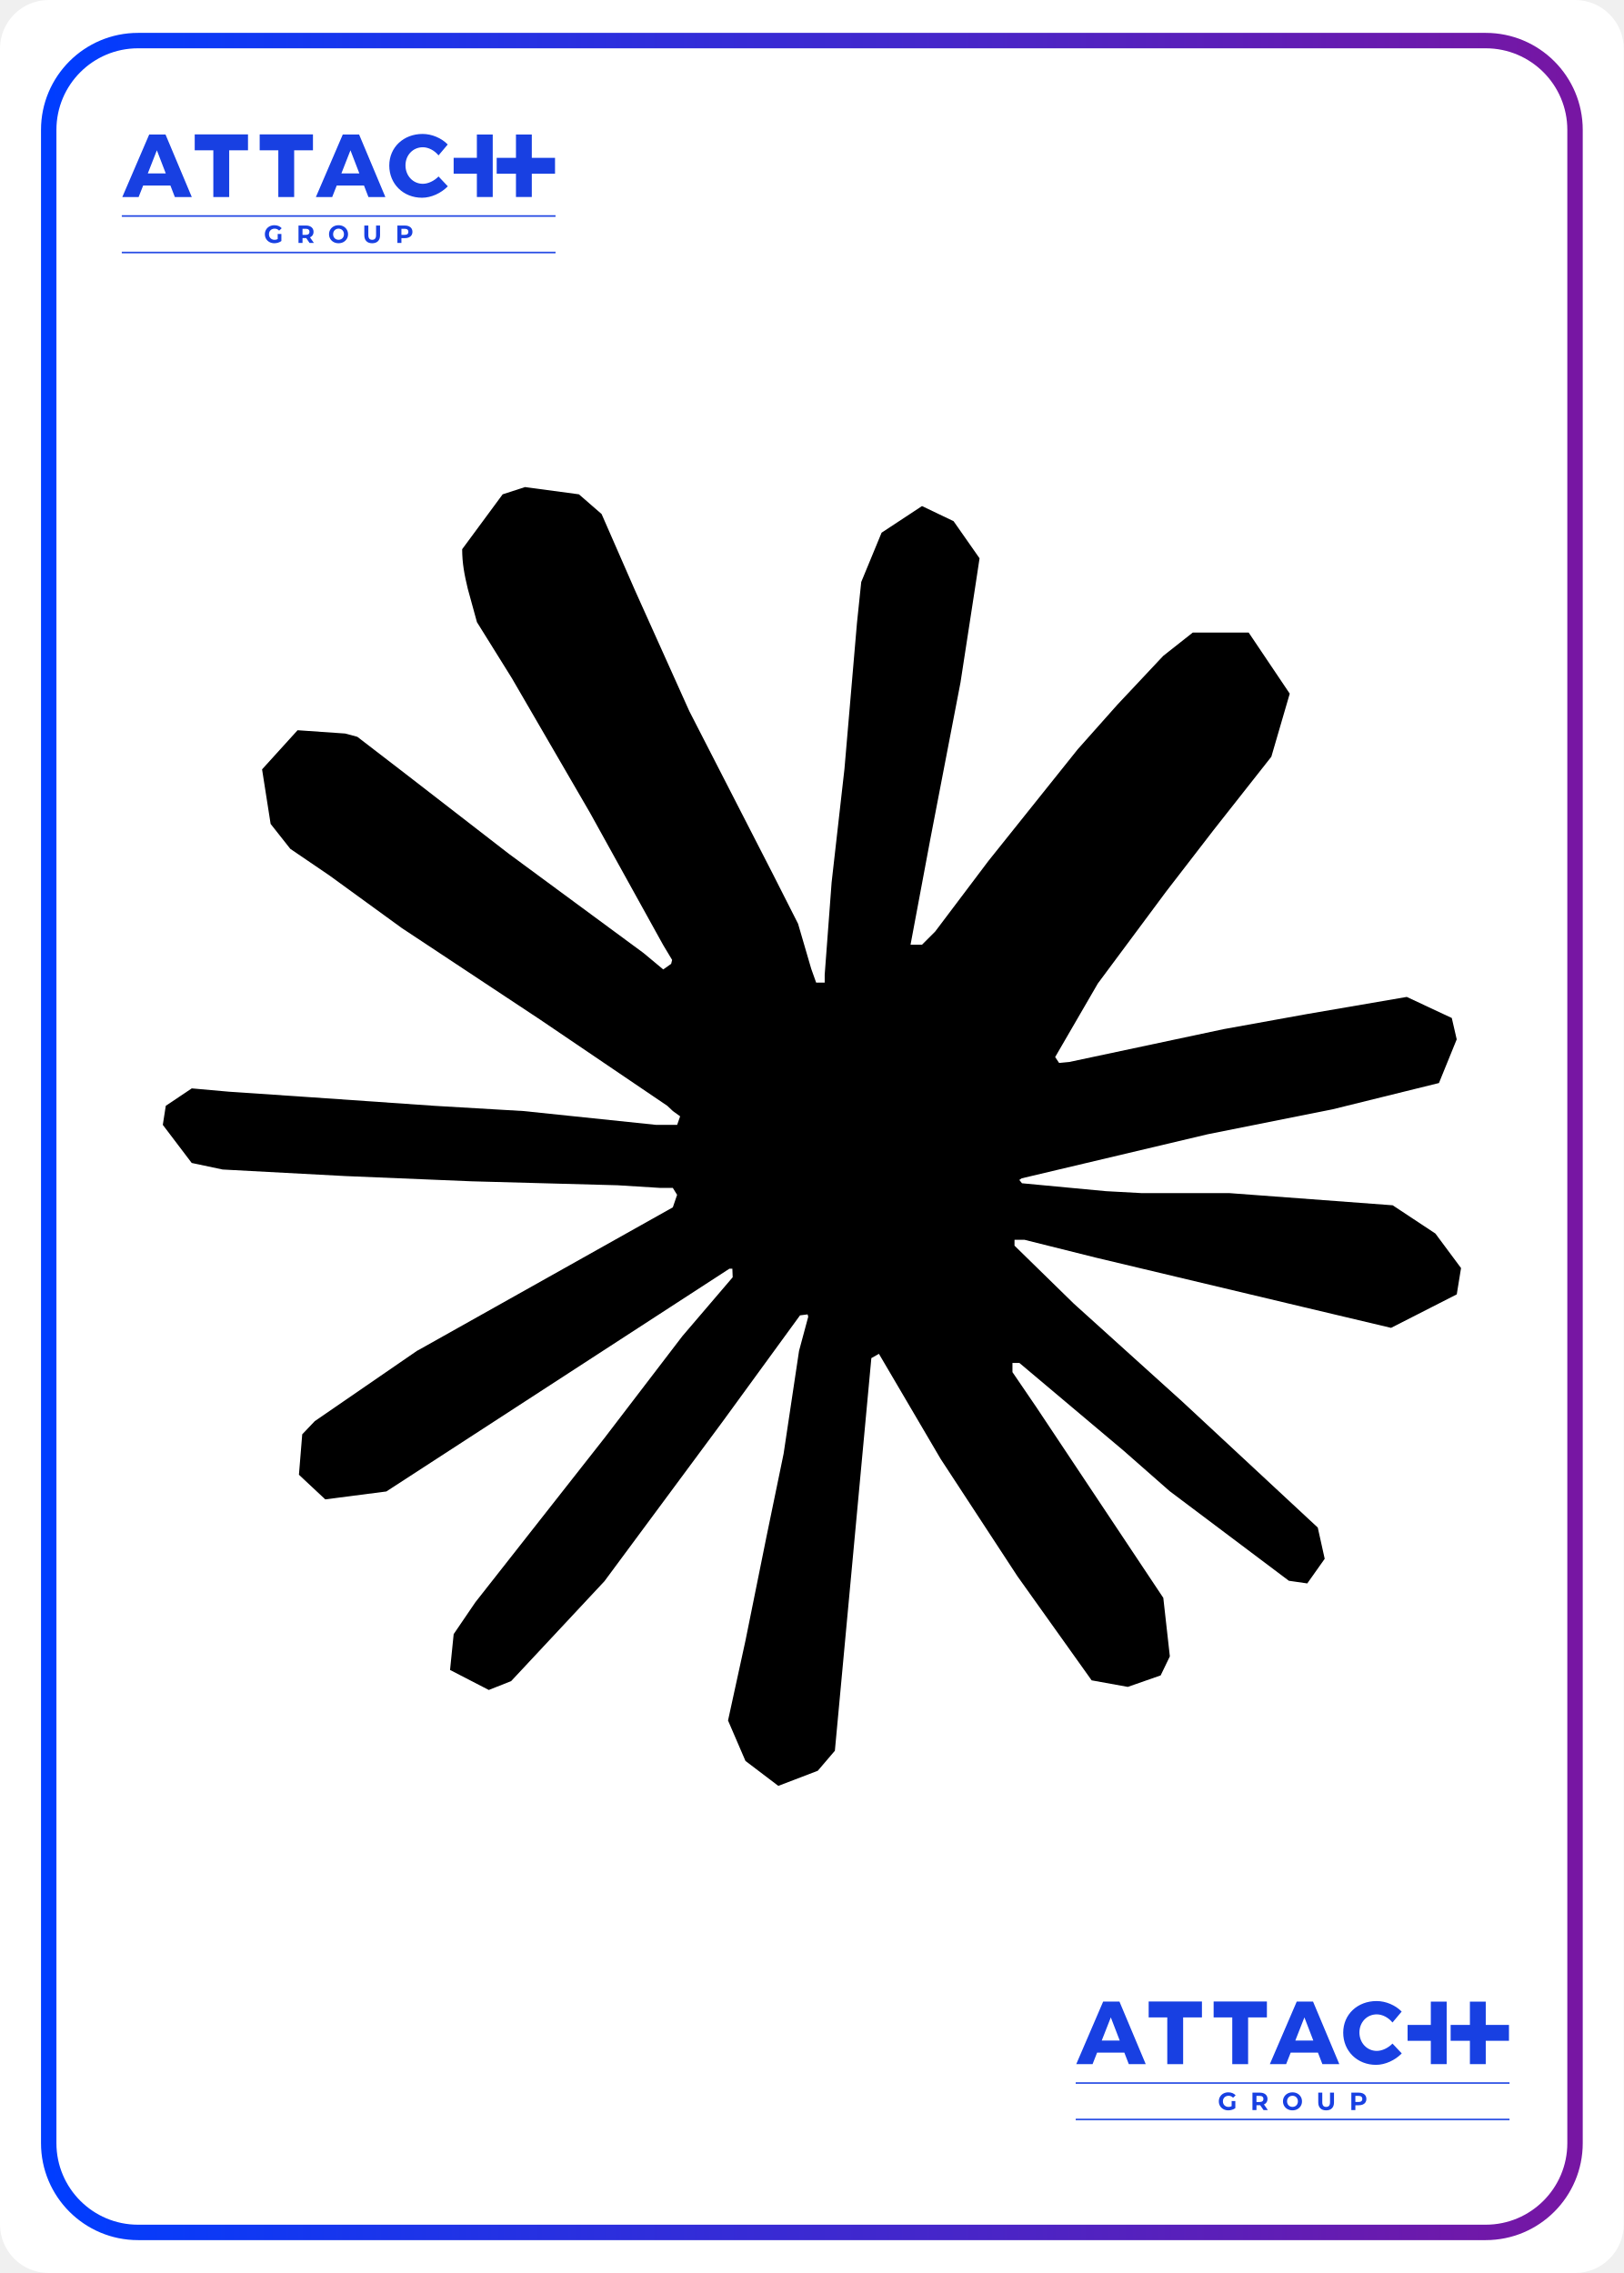
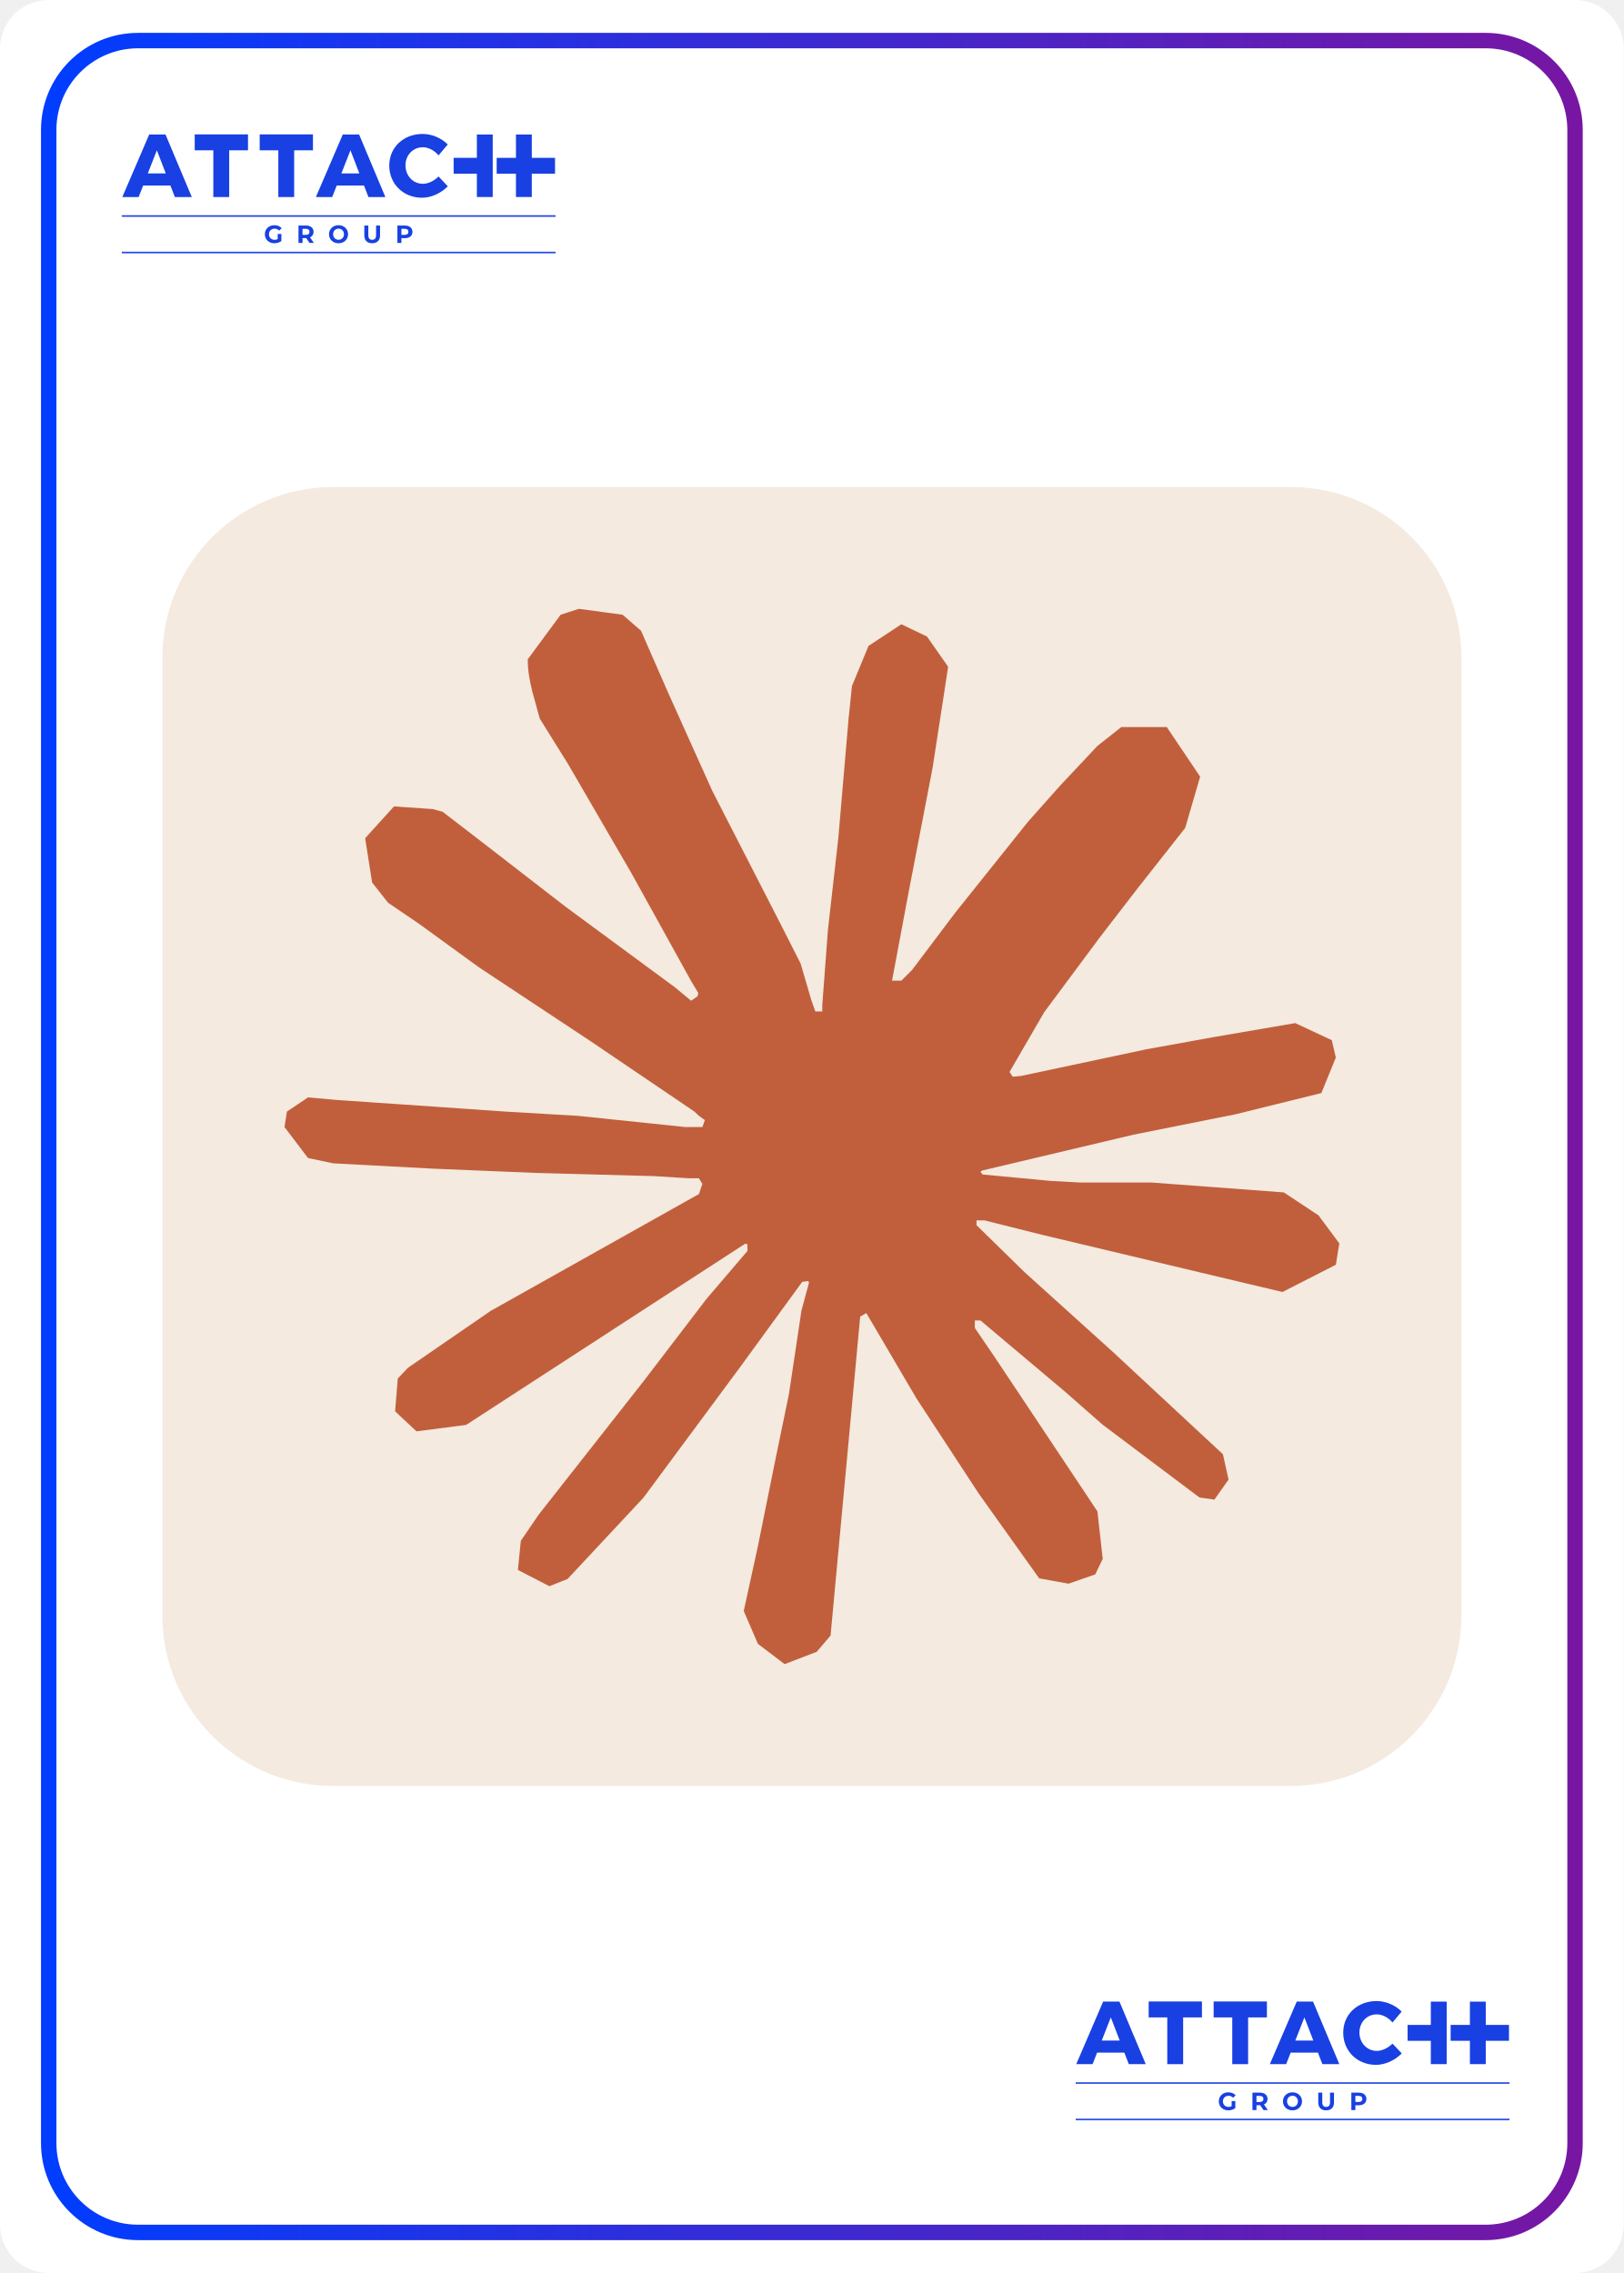
<svg xmlns="http://www.w3.org/2000/svg" viewBox="0 0 400 560" width="600" height="840" role="img">
  <defs>
    <filter id="mono" color-interpolation-filters="sRGB">
      <feColorMatrix type="matrix" values="0 0 0 0 0 0 0 0 0 0 0 0 0 0 0 0 0 0 1 0" />
    </filter>
    <linearGradient id="card-border" x1="0" y1="0" x2="1" y2="0">
      <stop stop-color="#003dff" />
      <stop offset="1" stop-color="#7716a3" />
    </linearGradient>
  </defs>
  <rect width="400" height="560" rx="12" fill="white" />
  <rect x="12" y="10" width="376" height="540" rx="22" fill="none" stroke="url(#card-border)" stroke-width="3.8" />
  <g transform="translate(30 33) scale(.65)">
    <path d="M59.097 37.906H60.489V40.584C60.131 40.856 59.719 41.063 59.249 41.208C58.779 41.353 58.305 41.426 57.827 41.426C57.144 41.426 56.529 41.281 55.983 40.987C55.437 40.693 55.01 40.29 54.699 39.771C54.388 39.252 54.232 38.665 54.232 38.011C54.232 37.358 54.388 36.771 54.699 36.252C55.01 35.733 55.44 35.327 55.99 35.036C56.54 34.742 57.162 34.597 57.853 34.597C58.428 34.597 58.952 34.695 59.422 34.891C59.892 35.087 60.287 35.37 60.609 35.74L59.632 36.647C59.162 36.15 58.594 35.903 57.929 35.903C57.509 35.903 57.137 35.99 56.811 36.168C56.486 36.346 56.232 36.593 56.048 36.912C55.867 37.231 55.777 37.602 55.777 38.015C55.777 38.429 55.867 38.788 56.048 39.111C56.229 39.43 56.482 39.681 56.804 39.862C57.126 40.044 57.495 40.131 57.907 40.131C58.344 40.131 58.739 40.036 59.093 39.847V37.914L59.097 37.906Z" fill="#1840e2" />
    <path d="M71.168 41.313L69.899 39.474H68.499V41.313H66.977V34.709H69.826C70.409 34.709 70.915 34.807 71.346 35.003C71.776 35.199 72.105 35.475 72.336 35.834C72.568 36.194 72.684 36.618 72.684 37.108C72.684 37.598 72.568 38.022 72.333 38.378C72.098 38.733 71.765 39.006 71.331 39.194L72.807 41.317H71.172L71.168 41.313ZM70.781 36.252C70.543 36.052 70.195 35.954 69.736 35.954H68.496V38.255H69.736C70.192 38.255 70.543 38.153 70.781 37.953C71.02 37.754 71.139 37.471 71.139 37.104C71.139 36.738 71.02 36.447 70.781 36.252Z" fill="#1840e2" />
    <path d="M80.301 40.983C79.751 40.689 79.324 40.279 79.013 39.761C78.702 39.242 78.547 38.657 78.547 38.011C78.547 37.366 78.702 36.782 79.013 36.263C79.324 35.744 79.751 35.337 80.301 35.04C80.851 34.746 81.466 34.597 82.149 34.597C82.833 34.597 83.447 34.746 83.993 35.04C84.54 35.334 84.966 35.744 85.281 36.263C85.596 36.782 85.751 37.366 85.751 38.011C85.751 38.657 85.596 39.242 85.281 39.761C84.966 40.279 84.54 40.686 83.993 40.983C83.447 41.277 82.833 41.426 82.149 41.426C81.466 41.426 80.851 41.277 80.301 40.983ZM83.201 39.855C83.516 39.677 83.762 39.427 83.939 39.104C84.117 38.784 84.207 38.418 84.207 38.008C84.207 37.598 84.117 37.235 83.939 36.912C83.762 36.593 83.516 36.343 83.201 36.161C82.887 35.983 82.536 35.892 82.149 35.892C81.762 35.892 81.408 35.983 81.097 36.161C80.782 36.339 80.536 36.589 80.359 36.912C80.182 37.231 80.091 37.598 80.091 38.008C80.091 38.418 80.182 38.781 80.359 39.104C80.536 39.423 80.782 39.673 81.097 39.855C81.411 40.033 81.762 40.123 82.149 40.123C82.536 40.123 82.887 40.033 83.201 39.855Z" fill="#1840e2" />
    <path d="M92.703 40.642C92.178 40.12 91.918 39.376 91.918 38.407V34.709H93.441V38.349C93.441 39.532 93.929 40.123 94.909 40.123C95.386 40.123 95.748 39.982 96.001 39.695C96.251 39.408 96.377 38.962 96.377 38.352V34.713H97.882V38.41C97.882 39.379 97.621 40.123 97.097 40.646C96.573 41.168 95.842 41.429 94.902 41.429C93.961 41.429 93.231 41.168 92.706 40.646L92.703 40.642Z" fill="#1840e2" />
    <path d="M108.826 35.004C109.256 35.2 109.585 35.475 109.817 35.835C110.048 36.194 110.164 36.618 110.164 37.108C110.164 37.598 110.048 38.015 109.817 38.378C109.585 38.741 109.253 39.017 108.826 39.209C108.396 39.401 107.889 39.496 107.307 39.496H105.98V41.317H104.457V34.713H107.307C107.889 34.713 108.396 34.811 108.826 35.007V35.004ZM108.265 37.95C108.504 37.75 108.623 37.471 108.623 37.105C108.623 36.738 108.504 36.448 108.265 36.252C108.027 36.052 107.679 35.954 107.22 35.954H105.98V38.248H107.22C107.676 38.248 108.027 38.15 108.265 37.95Z" fill="#1840e2" />
    <path d="M8.102 19.546L6.38 23.915H0.199L10.395 0.203H16.572L26.532 23.915H20.116L18.427 19.546H8.094H8.102ZM13.299 6.197L9.856 14.971H16.677L13.299 6.197Z" fill="#1840e2" />
    <path d="M81.465 19.546L79.744 23.915H73.566L83.762 0.203H89.939L99.899 23.915H93.483L91.794 19.546H81.462H81.465ZM86.666 6.197L83.223 14.971H90.044L86.666 6.197Z" fill="#1840e2" />
    <path d="M123.527 3.995L120.048 8.128C118.496 6.23 116.2 5.044 114.106 5.044C110.359 5.044 107.52 8.026 107.52 11.919C107.52 15.813 110.355 18.897 114.106 18.897C116.098 18.897 118.395 17.812 120.048 16.118L123.559 19.844C121.028 22.453 117.277 24.18 113.802 24.18C106.677 24.18 101.375 18.93 101.375 11.985C101.375 5.04 106.814 0 114.008 0C117.52 0 121.165 1.557 123.531 3.995H123.527Z" fill="#1840e2" />
    <path d="M72.455 0.167V6.201H65.331V23.915H59.327V6.201H52.264V0.167H72.455Z" fill="#1840e2" />
    <path d="M47.834 0.167V6.201H40.709V23.915H34.695V6.201H27.643V0.167H47.834Z" fill="#1840e2" />
    <path d="M140.586 23.904H134.578V15.072H125.775V9.049H134.578V0.214H140.586V23.904Z" fill="#1840e2" />
    <path d="M164.196 9.049L164.2 15.072H155.397V23.904H149.39V15.072H142.088V9.049H149.39V0.214H155.397V9.049H164.196Z" fill="#1840e2" />
    <path d="M164.299 30.916V31.28H0.1V30.916H164.299Z" fill="#1840e2" stroke="#1840e2" stroke-width="0.2" />
    <path d="M164.299 44.737V45.101H0.1V44.737H164.299Z" fill="#1840e2" stroke="#1840e2" stroke-width="0.2" />
  </g>
  <g transform="translate(265 493) scale(.65)">
    <path d="M59.097 37.906H60.489V40.584C60.131 40.856 59.719 41.063 59.249 41.208C58.779 41.353 58.305 41.426 57.827 41.426C57.144 41.426 56.529 41.281 55.983 40.987C55.437 40.693 55.01 40.29 54.699 39.771C54.388 39.252 54.232 38.665 54.232 38.011C54.232 37.358 54.388 36.771 54.699 36.252C55.01 35.733 55.44 35.327 55.99 35.036C56.54 34.742 57.162 34.597 57.853 34.597C58.428 34.597 58.952 34.695 59.422 34.891C59.892 35.087 60.287 35.37 60.609 35.74L59.632 36.647C59.162 36.15 58.594 35.903 57.929 35.903C57.509 35.903 57.137 35.99 56.811 36.168C56.486 36.346 56.232 36.593 56.048 36.912C55.867 37.231 55.777 37.602 55.777 38.015C55.777 38.429 55.867 38.788 56.048 39.111C56.229 39.43 56.482 39.681 56.804 39.862C57.126 40.044 57.495 40.131 57.907 40.131C58.344 40.131 58.739 40.036 59.093 39.847V37.914L59.097 37.906Z" fill="#1840e2" />
    <path d="M71.168 41.313L69.899 39.474H68.499V41.313H66.977V34.709H69.826C70.409 34.709 70.915 34.807 71.346 35.003C71.776 35.199 72.105 35.475 72.336 35.834C72.568 36.194 72.684 36.618 72.684 37.108C72.684 37.598 72.568 38.022 72.333 38.378C72.098 38.733 71.765 39.006 71.331 39.194L72.807 41.317H71.172L71.168 41.313ZM70.781 36.252C70.543 36.052 70.195 35.954 69.736 35.954H68.496V38.255H69.736C70.192 38.255 70.543 38.153 70.781 37.953C71.02 37.754 71.139 37.471 71.139 37.104C71.139 36.738 71.02 36.447 70.781 36.252Z" fill="#1840e2" />
    <path d="M80.301 40.983C79.751 40.689 79.324 40.279 79.013 39.761C78.702 39.242 78.547 38.657 78.547 38.011C78.547 37.366 78.702 36.782 79.013 36.263C79.324 35.744 79.751 35.337 80.301 35.04C80.851 34.746 81.466 34.597 82.149 34.597C82.833 34.597 83.447 34.746 83.993 35.04C84.54 35.334 84.966 35.744 85.281 36.263C85.596 36.782 85.751 37.366 85.751 38.011C85.751 38.657 85.596 39.242 85.281 39.761C84.966 40.279 84.54 40.686 83.993 40.983C83.447 41.277 82.833 41.426 82.149 41.426C81.466 41.426 80.851 41.277 80.301 40.983ZM83.201 39.855C83.516 39.677 83.762 39.427 83.939 39.104C84.117 38.784 84.207 38.418 84.207 38.008C84.207 37.598 84.117 37.235 83.939 36.912C83.762 36.593 83.516 36.343 83.201 36.161C82.887 35.983 82.536 35.892 82.149 35.892C81.762 35.892 81.408 35.983 81.097 36.161C80.782 36.339 80.536 36.589 80.359 36.912C80.182 37.231 80.091 37.598 80.091 38.008C80.091 38.418 80.182 38.781 80.359 39.104C80.536 39.423 80.782 39.673 81.097 39.855C81.411 40.033 81.762 40.123 82.149 40.123C82.536 40.123 82.887 40.033 83.201 39.855Z" fill="#1840e2" />
    <path d="M92.703 40.642C92.178 40.12 91.918 39.376 91.918 38.407V34.709H93.441V38.349C93.441 39.532 93.929 40.123 94.909 40.123C95.386 40.123 95.748 39.982 96.001 39.695C96.251 39.408 96.377 38.962 96.377 38.352V34.713H97.882V38.41C97.882 39.379 97.621 40.123 97.097 40.646C96.573 41.168 95.842 41.429 94.902 41.429C93.961 41.429 93.231 41.168 92.706 40.646L92.703 40.642Z" fill="#1840e2" />
    <path d="M108.826 35.004C109.256 35.2 109.585 35.475 109.817 35.835C110.048 36.194 110.164 36.618 110.164 37.108C110.164 37.598 110.048 38.015 109.817 38.378C109.585 38.741 109.253 39.017 108.826 39.209C108.396 39.401 107.889 39.496 107.307 39.496H105.98V41.317H104.457V34.713H107.307C107.889 34.713 108.396 34.811 108.826 35.007V35.004ZM108.265 37.95C108.504 37.75 108.623 37.471 108.623 37.105C108.623 36.738 108.504 36.448 108.265 36.252C108.027 36.052 107.679 35.954 107.22 35.954H105.98V38.248H107.22C107.676 38.248 108.027 38.15 108.265 37.95Z" fill="#1840e2" />
    <path d="M8.102 19.546L6.38 23.915H0.199L10.395 0.203H16.572L26.532 23.915H20.116L18.427 19.546H8.094H8.102ZM13.299 6.197L9.856 14.971H16.677L13.299 6.197Z" fill="#1840e2" />
    <path d="M81.465 19.546L79.744 23.915H73.566L83.762 0.203H89.939L99.899 23.915H93.483L91.794 19.546H81.462H81.465ZM86.666 6.197L83.223 14.971H90.044L86.666 6.197Z" fill="#1840e2" />
    <path d="M123.527 3.995L120.048 8.128C118.496 6.23 116.2 5.044 114.106 5.044C110.359 5.044 107.52 8.026 107.52 11.919C107.52 15.813 110.355 18.897 114.106 18.897C116.098 18.897 118.395 17.812 120.048 16.118L123.559 19.844C121.028 22.453 117.277 24.18 113.802 24.18C106.677 24.18 101.375 18.93 101.375 11.985C101.375 5.04 106.814 0 114.008 0C117.52 0 121.165 1.557 123.531 3.995H123.527Z" fill="#1840e2" />
    <path d="M72.455 0.167V6.201H65.331V23.915H59.327V6.201H52.264V0.167H72.455Z" fill="#1840e2" />
    <path d="M47.834 0.167V6.201H40.709V23.915H34.695V6.201H27.643V0.167H47.834Z" fill="#1840e2" />
    <path d="M140.586 23.904H134.578V15.072H125.775V9.049H134.578V0.214H140.586V23.904Z" fill="#1840e2" />
    <path d="M164.196 9.049L164.2 15.072H155.397V23.904H149.39V15.072H142.088V9.049H149.39V0.214H155.397V9.049H164.196Z" fill="#1840e2" />
    <path d="M164.299 30.916V31.28H0.1V30.916H164.299Z" fill="#1840e2" stroke="#1840e2" stroke-width="0.2" />
    <path d="M164.299 44.737V45.101H0.1V44.737H164.299Z" fill="#1840e2" stroke="#1840e2" stroke-width="0.2" />
  </g>
-   <svg role="img" viewBox="0 0 24 24" x="40" y="120" width="320" height="320" fill="#000">
+   <rect x="40" y="120" width="320" height="320" rx="42" fill="#f4eadf" />
+   <svg role="img" viewBox="0 0 24 24" x="70" y="150" width="260" height="260" fill="#c15f3c">
    <path d="m4.714 15.956 4.717-2.647.079-.231-.079-.128h-.231l-.789-.049-2.696-.073-2.337-.097-2.265-.121-.571-.121-.534-.704.055-.352.48-.322.686.061 1.518.103 2.277.158 1.651.097 2.447.255h.389l.055-.158-.134-.097-.103-.097L6.973 9.836l-2.55-1.688-1.336-.971-.723-.492-.364-.461-.158-1.008.656-.723.88.061.225.061.892.686 1.906 1.475 2.489 1.834.364.303.146-.103.018-.073-.164-.273-1.354-2.447-1.445-2.489-.643-1.032-.17-.619c-.061-.255-.103-.467-.103-.729L6.287.134 6.7 0l.996.134.419.364.619 1.415 1.002 2.228 1.554 3.03.455.898.243.832.091.255h.158v-.146l.128-1.706.237-2.095.231-2.696.079-.759.376-.911.747-.492.583.279.48.686-.067.443-.285 1.852-.559 2.902-.364 1.943h.212l.243-.243.984-1.305 1.651-2.064.729-.82.85-.905.546-.431h1.032l.759 1.129-.34 1.166-1.062 1.348-.88 1.141-1.263 1.7-.789 1.36.073.109.188-.018 2.853-.607 1.542-.279 1.84-.316.832.389.091.395-.328.807-1.967.486-2.307.461-3.436.814-.043.03.049.061 1.548.146.662.036h1.621l3.018.225.789.522.474.638-.079.486-1.214.619-1.639-.389-3.825-.911-1.311-.328h-.182v.109l1.093 1.069 2.003 1.809 2.507 2.331.128.577-.322.455-.34-.049-2.204-1.657-.85-.747-1.925-1.621h-.128v.17l.443.65 2.344 3.521.121 1.081-.17.352-.607.212-.668-.121-1.372-1.925L14.38 17.959l-1.141-1.943-.14.079-.674 7.255-.316.37-.729.279-.607-.461-.322-.747.322-1.475.389-1.925.316-1.53.285-1.9.17-.631-.012-.043-.14.018-1.433 1.967-2.18 2.945-1.724 1.846-.413.164-.716-.37.067-.662.401-.589 2.386-3.036 1.439-1.882.929-1.087-.006-.158h-.055l-6.338 4.116-1.129.146-.486-.455.061-.747.231-.243 1.906-1.311Z" />
  </svg>
</svg>
